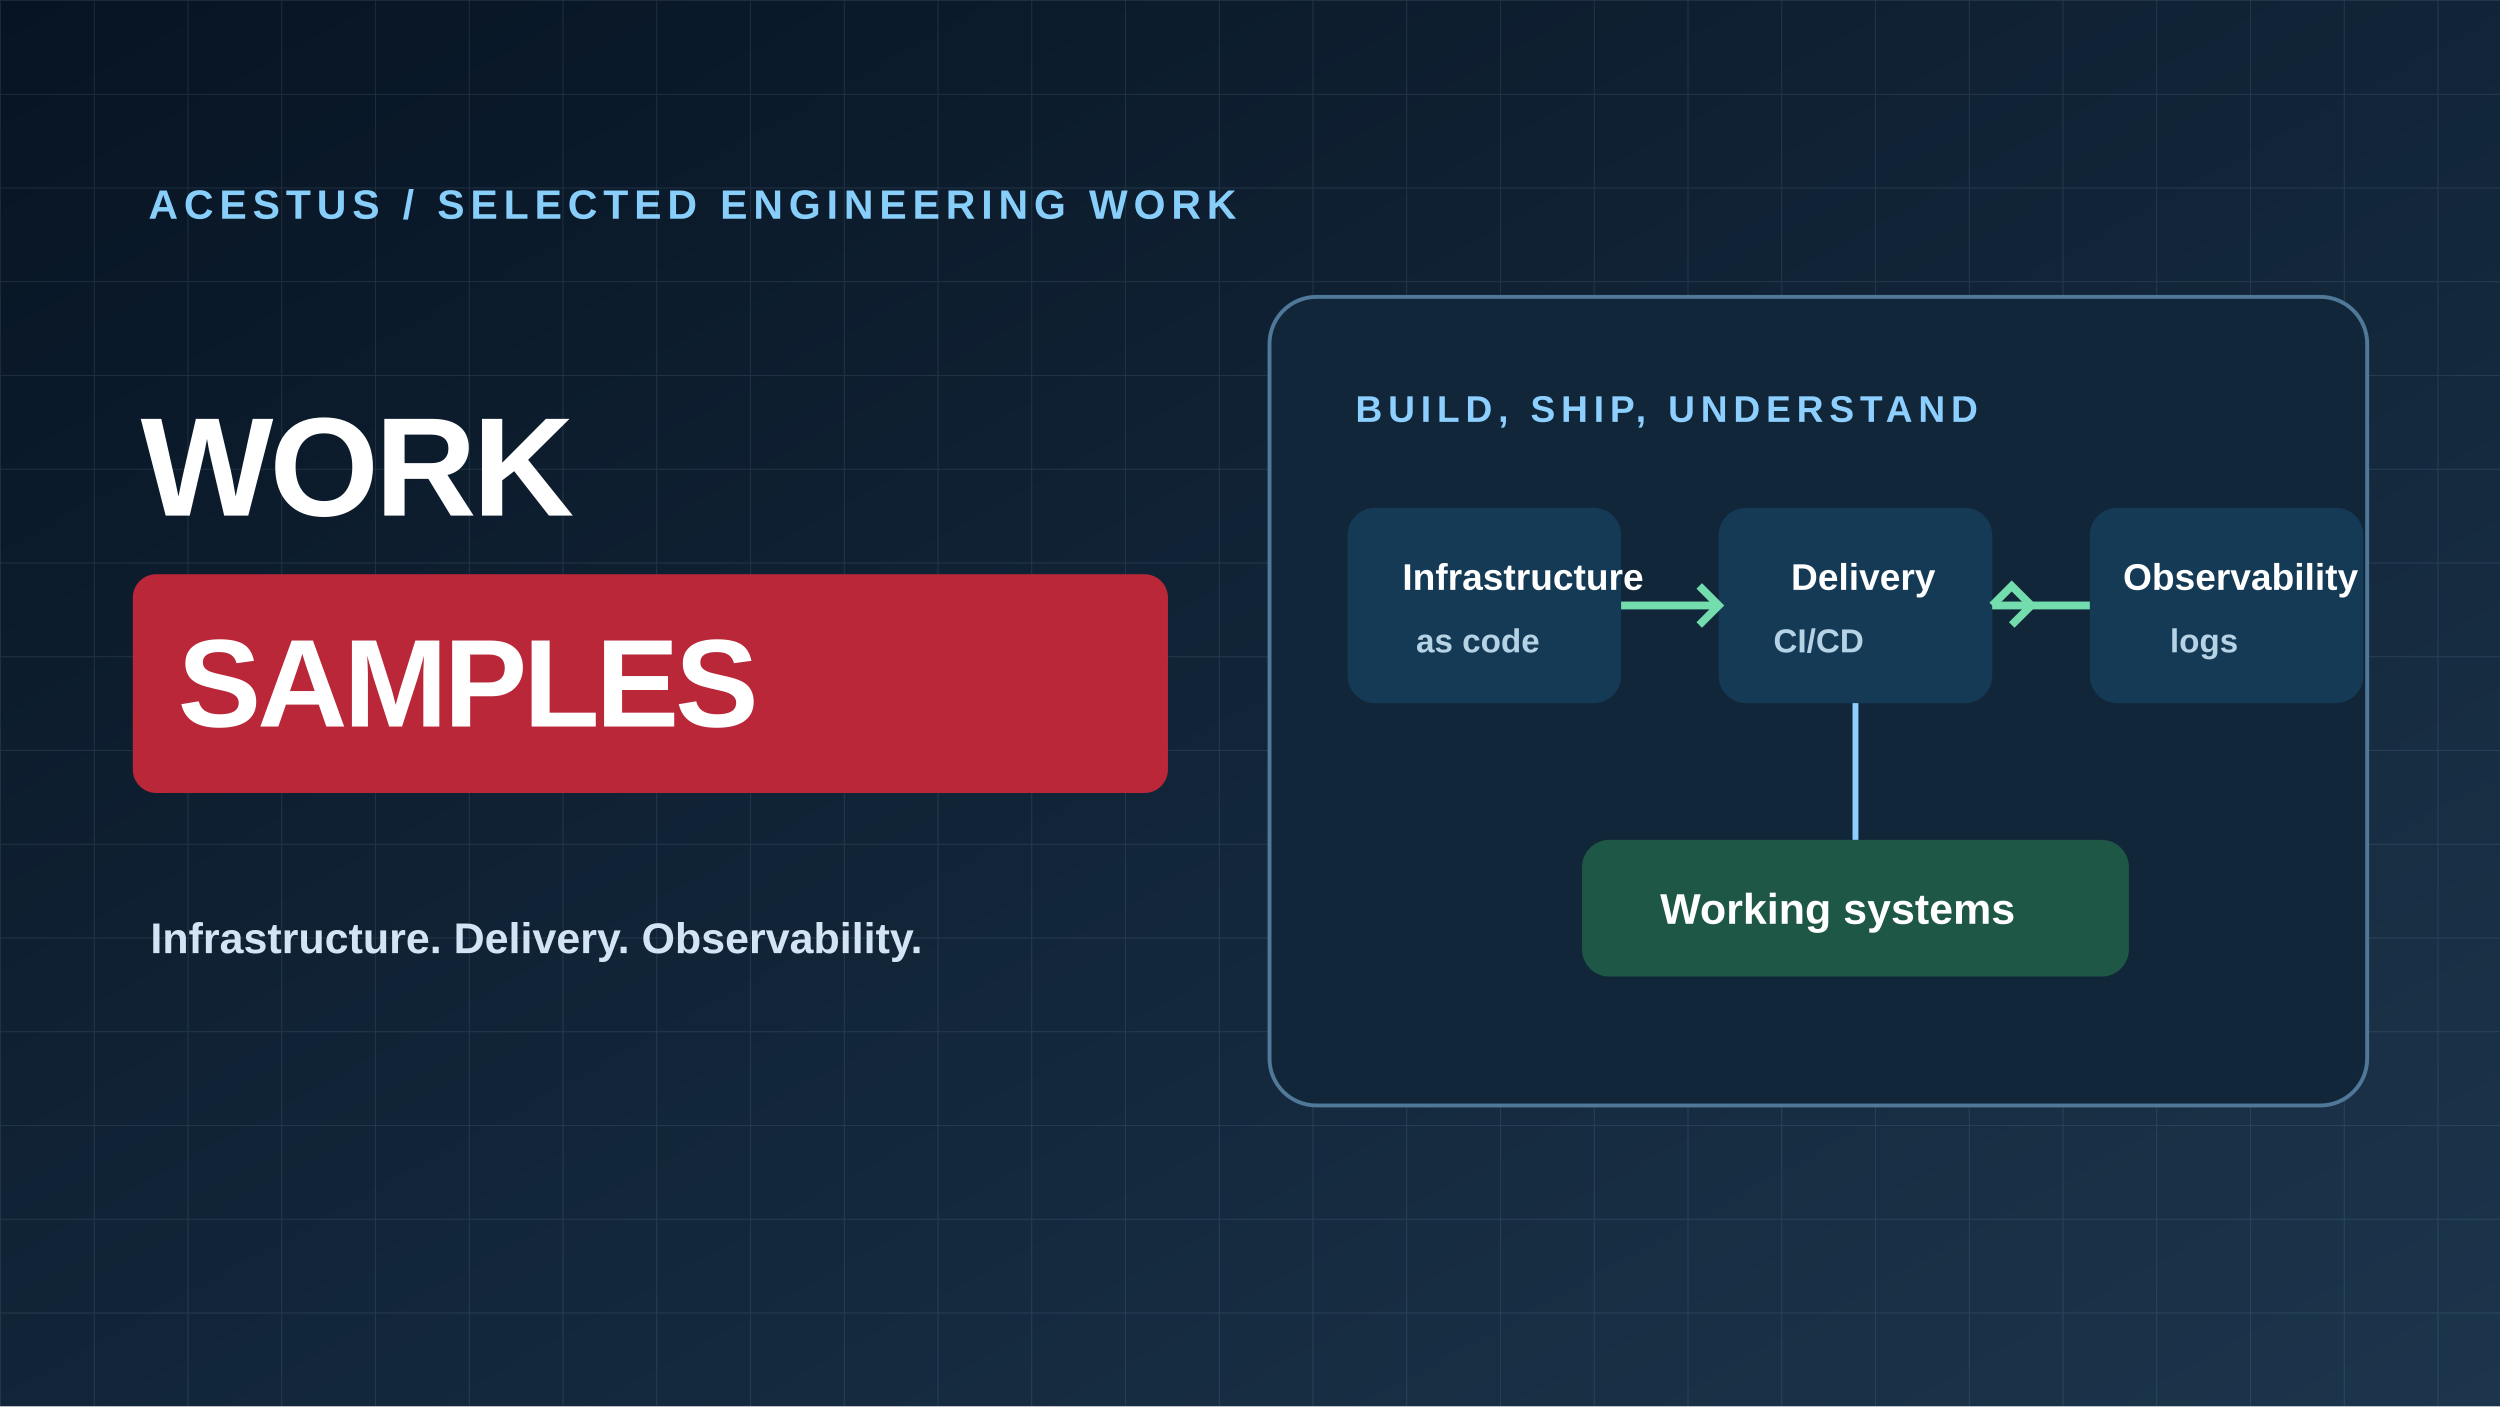
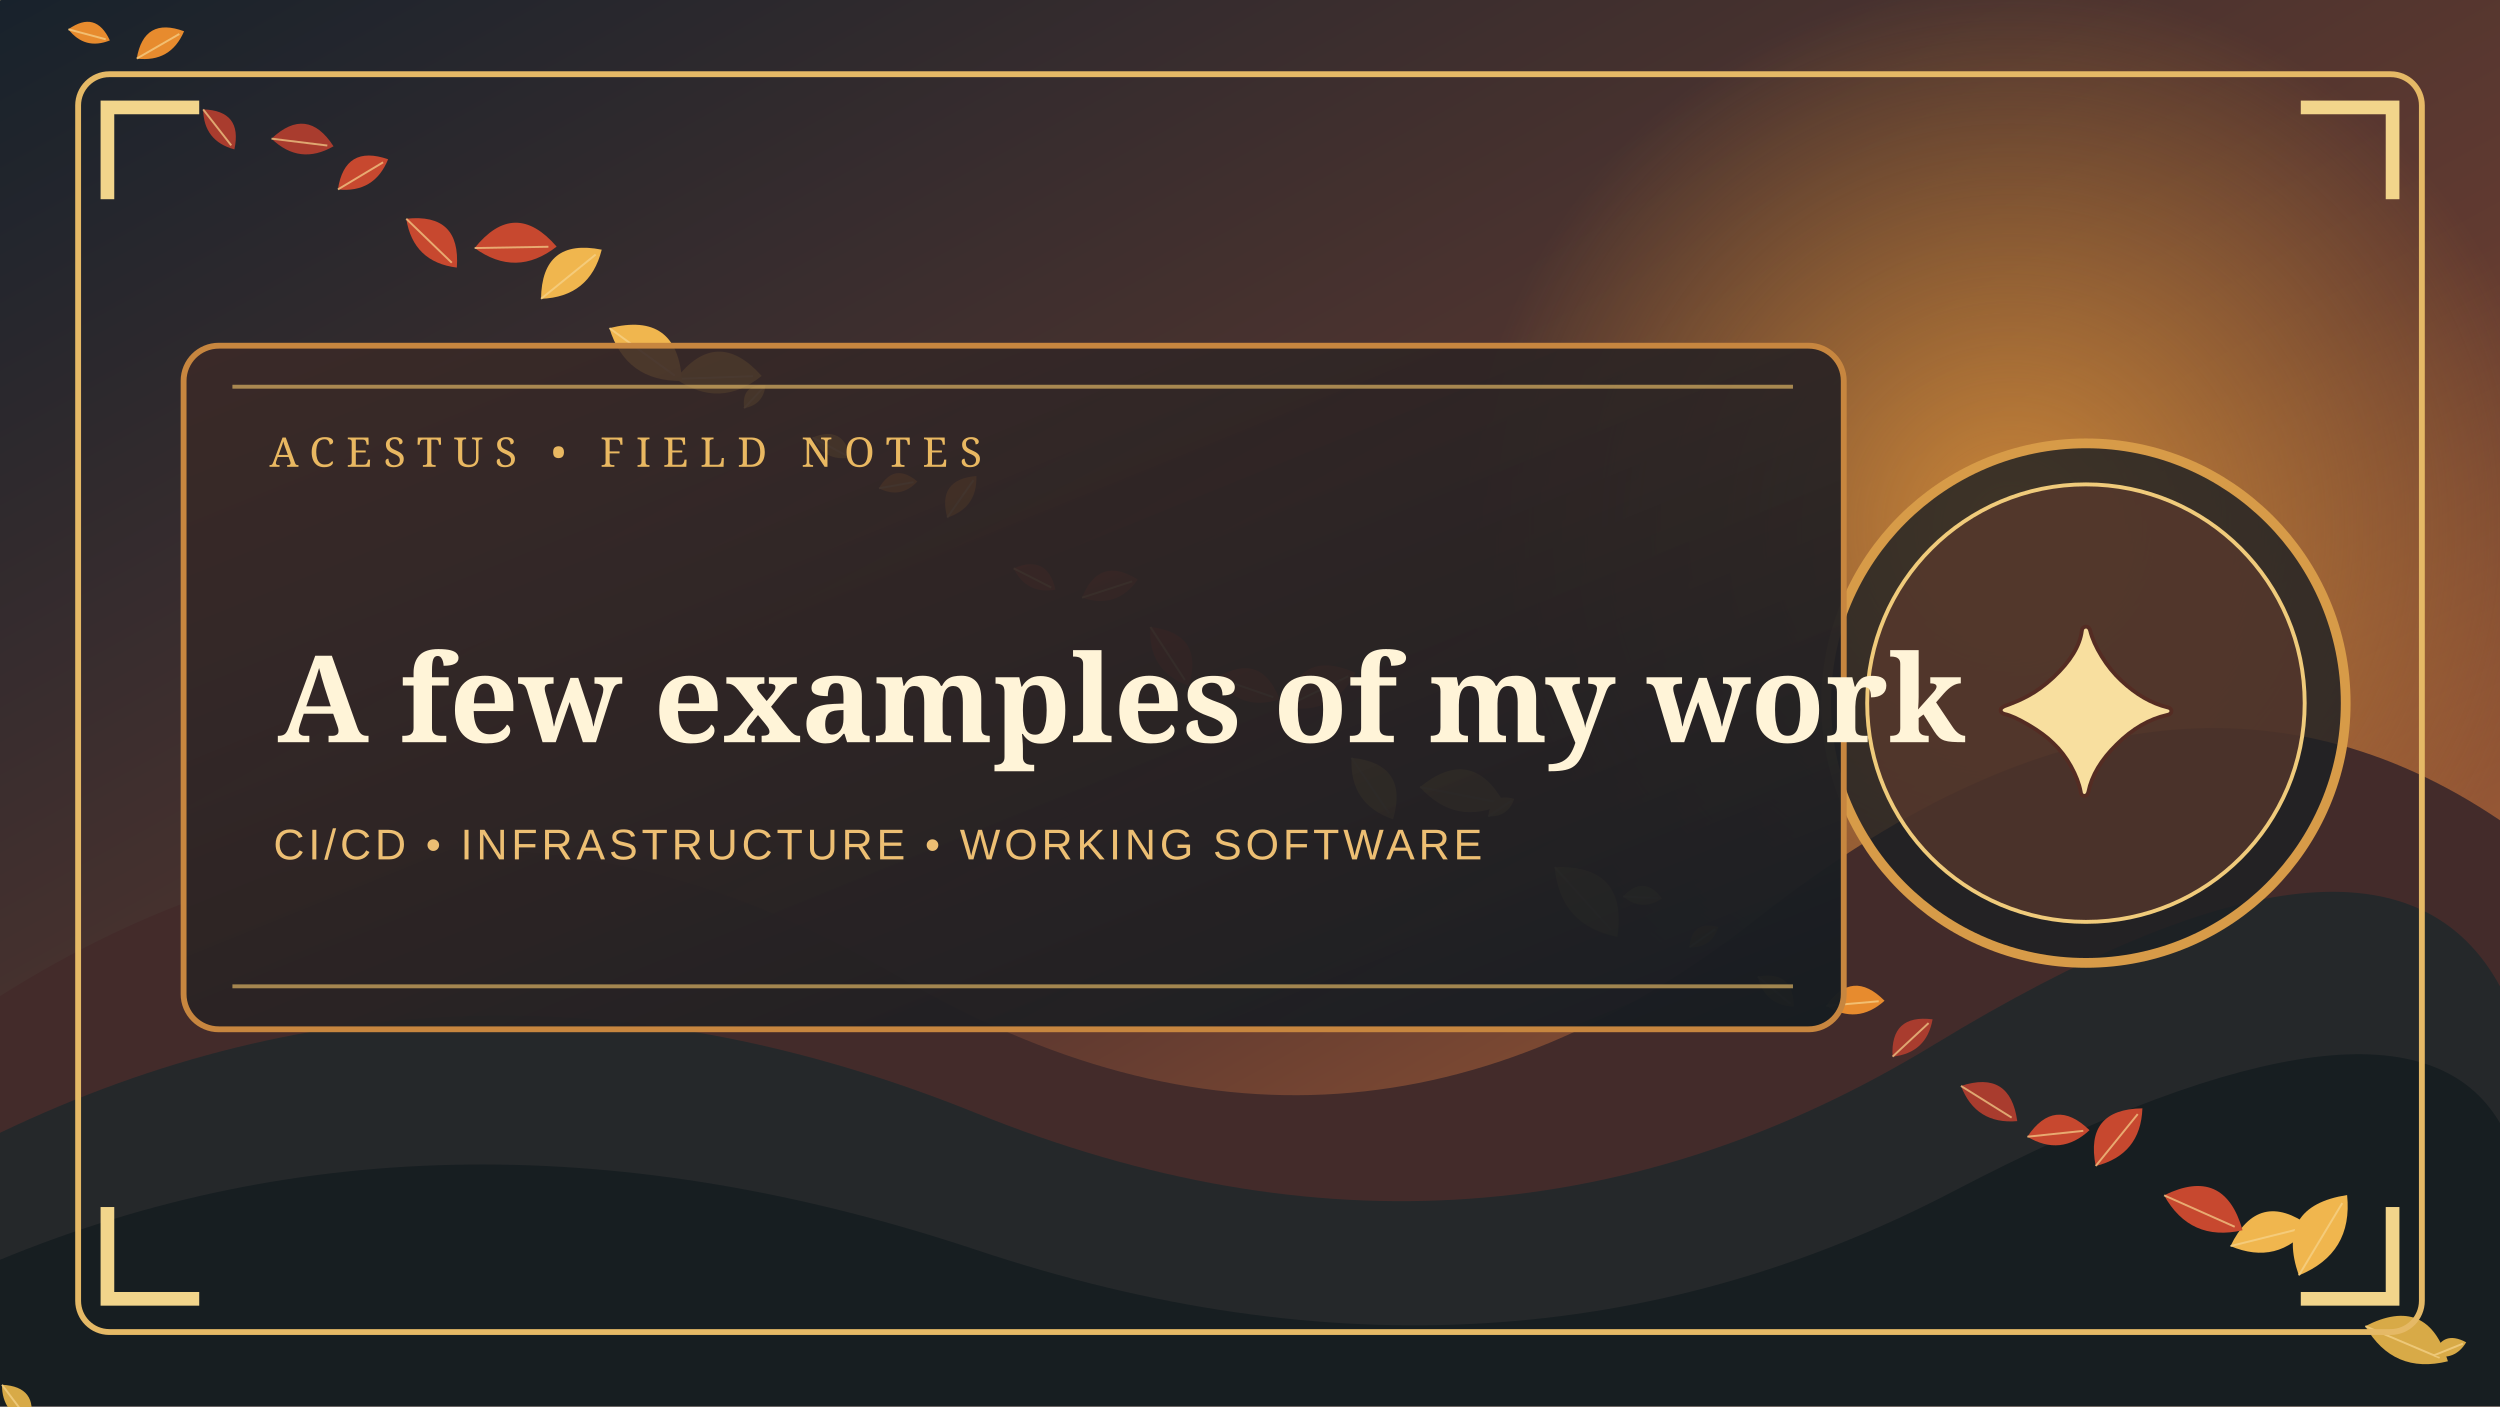
- <svg xmlns="http://www.w3.org/2000/svg" viewBox="0 0 1280 720" width="1280" height="720" role="img" aria-labelledby="title">
+ <svg xmlns="http://www.w3.org/2000/svg" width="1280" height="720" viewBox="0 0 1280 720">
  <defs>
-     <linearGradient id="background" x2="1" y2="1">
-       <stop stop-color="#071423" />
-       <stop offset="1" stop-color="#1c354c" />
+     <linearGradient id="sky" y2="1">
+       <stop stop-color="#18222c" />
+       <stop offset=".58" stop-color="#613a30" />
+       <stop offset="1" stop-color="#cb753a" />
    </linearGradient>
-     <pattern id="grid" width="48" height="48" patternUnits="userSpaceOnUse">
-       <path d="M48 0H0V48" fill="none" stroke="#a9c8e6" stroke-opacity=".12" />
-     </pattern>
+     <linearGradient id="panel" y2="1">
+       <stop stop-color="#3c2a27" stop-opacity=".87" />
+       <stop offset="1" stop-color="#161c21" stop-opacity=".98" />
+     </linearGradient>
+     <radialGradient id="sun">
+       <stop stop-color="#f6a63c" stop-opacity=".7" />
+       <stop offset="1" stop-color="#f6a63c" stop-opacity="0" />
+     </radialGradient>
  </defs>
-   <rect width="1280" height="720" fill="url(#background)" />
-   <rect width="1280" height="720" fill="url(#grid)" />
-   <g font-family="Arial, Helvetica, sans-serif" font-weight="700">
-     <text x="76" y="112" fill="#87cffa" font-size="21" letter-spacing="3">ACESTUS / SELECTED ENGINEERING WORK</text>
-     <text x="72" y="264" fill="#fff" font-size="72" letter-spacing="-2">WORK</text>
-     <rect x="68" y="294" width="530" height="112" rx="12" fill="#b92739" />
-     <text x="91" y="372" fill="#fff" font-size="64" letter-spacing="-2">SAMPLES</text>
-     <text x="77" y="488" fill="#d3e5f5" font-size="22">Infrastructure. Delivery. Observability.</text>
-     <rect x="650" y="152" width="562" height="414" rx="24" fill="#12263a" stroke="#507898" stroke-width="2" />
-     <text x="694" y="216" fill="#8dcfff" font-size="19" letter-spacing="3">BUILD, SHIP, UNDERSTAND</text>
-     <rect x="690" y="260" width="140" height="100" rx="14" fill="#153a55" />
-     <text x="718" y="302" fill="#fff" font-size="19">Infrastructure</text>
-     <text x="725" y="334" fill="#b6d2e5" font-size="17">as code</text>
-     <rect x="880" y="260" width="140" height="100" rx="14" fill="#153a55" />
-     <text x="917" y="302" fill="#fff" font-size="19">Delivery</text>
-     <text x="908" y="334" fill="#b6d2e5" font-size="17">CI/CD</text>
-     <rect x="1070" y="260" width="140" height="100" rx="14" fill="#153a55" />
-     <text x="1087" y="302" fill="#fff" font-size="19">Observability</text>
-     <text x="1111" y="334" fill="#b6d2e5" font-size="17">logs</text>
-     <path d="M830 310h50m140 0h50" stroke="#74ddae" stroke-width="4" />
-     <path d="m870 300 10 10-10 10m150-10 10-10 10 10-10 10" fill="none" stroke="#74ddae" stroke-width="4" />
-     <rect x="810" y="430" width="280" height="70" rx="14" fill="#1e5746" />
-     <text x="850" y="473" fill="#fff" font-size="22">Working systems</text>
-     <path d="M950 360v70" stroke="#8dcfff" stroke-width="3" />
+   <rect width="1280" height="720" fill="url(#sky)" />
+   <circle cx="1030" cy="270" r="280" fill="url(#sun)" />
+   <path d="M0 510Q230 365 460 500T900 470T1280 420V720H0Z" fill="#432b2a" />
+   <path d="M0 580Q240 465 500 570T990 535T1280 505V720H0Z" fill="#25282a" />
+   <path d="M0 645Q230 550 500 640T1000 610T1280 575V720H0Z" fill="#171e21" />
+   <g transform="translate(0 0) rotate(-60)">
+     <path d="M0 0Q8 -9.6 16 0Q8 6 0 0" fill="#e78b2e" />
+     <path d="M0 0l14.4 0" stroke="#f7d58d" stroke-opacity=".7" />
  </g>
+   <g transform="translate(173 97) rotate(-31)">
+     <path d="M0 0Q15 -18 30 0Q15 11.25 0 0" fill="#c7482f" />
+     <path d="M0 0l27 0" stroke="#f7d58d" stroke-opacity=".7" />
+   </g>
+   <g transform="translate(346 194) rotate(-2)">
+     <path d="M0 0Q22 -26.4 44 0Q22 16.5 0 0" fill="#d8aa47" />
+     <path d="M0 0l39.6 0" stroke="#f7d58d" stroke-opacity=".7" />
+   </g>
+   <g transform="translate(519 291) rotate(27)">
+     <path d="M0 0Q12 -14.4 24 0Q12 9 0 0" fill="#a93c2e" />
+     <path d="M0 0l21.6 0" stroke="#f7d58d" stroke-opacity=".7" />
+   </g>
+   <g transform="translate(692 388) rotate(56)">
+     <path d="M0 0Q19 -22.8 38 0Q19 14.25 0 0" fill="#f0b64e" />
+     <path d="M0 0l34.2 0" stroke="#f7d58d" stroke-opacity=".7" />
+   </g>
+   <g transform="translate(865 485) rotate(-35)">
+     <path d="M0 0Q9 -10.8 18 0Q9 6.75 0 0" fill="#e78b2e" />
+     <path d="M0 0l16.2 0" stroke="#f7d58d" stroke-opacity=".7" />
+   </g>
+   <g transform="translate(1038 582) rotate(-6)">
+     <path d="M0 0Q16 -19.2 32 0Q16 12 0 0" fill="#c7482f" />
+     <path d="M0 0l28.8 0" stroke="#f7d58d" stroke-opacity=".7" />
+   </g>
+   <g transform="translate(1211 679) rotate(23)">
+     <path d="M0 0Q23 -27.6 46 0Q23 17.25 0 0" fill="#d8aa47" />
+     <path d="M0 0l41.4 0" stroke="#f7d58d" stroke-opacity=".7" />
+   </g>
+   <g transform="translate(104 56) rotate(52)">
+     <path d="M0 0Q13 -15.6 26 0Q13 9.75 0 0" fill="#a93c2e" />
+     <path d="M0 0l23.4 0" stroke="#f7d58d" stroke-opacity=".7" />
+   </g>
+   <g transform="translate(277 153) rotate(-39)">
+     <path d="M0 0Q20 -24 40 0Q20 15 0 0" fill="#f0b64e" />
+     <path d="M0 0l36 0" stroke="#f7d58d" stroke-opacity=".7" />
+   </g>
+   <g transform="translate(450 250) rotate(-10)">
+     <path d="M0 0Q10 -12 20 0Q10 7.5 0 0" fill="#e78b2e" />
+     <path d="M0 0l18 0" stroke="#f7d58d" stroke-opacity=".7" />
+   </g>
+   <g transform="translate(623 347) rotate(19)">
+     <path d="M0 0Q17 -20.4 34 0Q17 12.75 0 0" fill="#c7482f" />
+     <path d="M0 0l30.6 0" stroke="#f7d58d" stroke-opacity=".7" />
+   </g>
+   <g transform="translate(796 444) rotate(48)">
+     <path d="M0 0Q24 -28.8 48 0Q24 18 0 0" fill="#d8aa47" />
+     <path d="M0 0l43.2 0" stroke="#f7d58d" stroke-opacity=".7" />
+   </g>
+   <g transform="translate(969 541) rotate(-43)">
+     <path d="M0 0Q14 -16.8 28 0Q14 10.5 0 0" fill="#a93c2e" />
+     <path d="M0 0l25.2 0" stroke="#f7d58d" stroke-opacity=".7" />
+   </g>
+   <g transform="translate(1142 638) rotate(-14)">
+     <path d="M0 0Q21 -25.2 42 0Q21 15.75 0 0" fill="#f0b64e" />
+     <path d="M0 0l37.8 0" stroke="#f7d58d" stroke-opacity=".7" />
+   </g>
+   <g transform="translate(35 15) rotate(15)">
+     <path d="M0 0Q11 -13.2 22 0Q11 8.25 0 0" fill="#e78b2e" />
+     <path d="M0 0l19.8 0" stroke="#f7d58d" stroke-opacity=".7" />
+   </g>
+   <g transform="translate(208 112) rotate(44)">
+     <path d="M0 0Q18 -21.6 36 0Q18 13.5 0 0" fill="#c7482f" />
+     <path d="M0 0l32.4 0" stroke="#f7d58d" stroke-opacity=".7" />
+   </g>
+   <g transform="translate(381 209) rotate(-47)">
+     <path d="M0 0Q8 -9.6 16 0Q8 6 0 0" fill="#d8aa47" />
+     <path d="M0 0l14.4 0" stroke="#f7d58d" stroke-opacity=".7" />
+   </g>
+   <g transform="translate(554 306) rotate(-18)">
+     <path d="M0 0Q15 -18 30 0Q15 11.25 0 0" fill="#a93c2e" />
+     <path d="M0 0l27 0" stroke="#f7d58d" stroke-opacity=".7" />
+   </g>
+   <g transform="translate(727 403) rotate(11)">
+     <path d="M0 0Q22 -26.4 44 0Q22 16.5 0 0" fill="#f0b64e" />
+     <path d="M0 0l39.6 0" stroke="#f7d58d" stroke-opacity=".7" />
+   </g>
+   <g transform="translate(900 500) rotate(40)">
+     <path d="M0 0Q12 -14.4 24 0Q12 9 0 0" fill="#e78b2e" />
+     <path d="M0 0l21.6 0" stroke="#f7d58d" stroke-opacity=".7" />
+   </g>
+   <g transform="translate(1073 597) rotate(-51)">
+     <path d="M0 0Q19 -22.8 38 0Q19 14.25 0 0" fill="#c7482f" />
+     <path d="M0 0l34.2 0" stroke="#f7d58d" stroke-opacity=".7" />
+   </g>
+   <g transform="translate(1246 694) rotate(-22)">
+     <path d="M0 0Q9 -10.8 18 0Q9 6.75 0 0" fill="#d8aa47" />
+     <path d="M0 0l16.2 0" stroke="#f7d58d" stroke-opacity=".7" />
+   </g>
+   <g transform="translate(139 71) rotate(7)">
+     <path d="M0 0Q16 -19.2 32 0Q16 12 0 0" fill="#a93c2e" />
+     <path d="M0 0l28.8 0" stroke="#f7d58d" stroke-opacity=".7" />
+   </g>
+   <g transform="translate(312 168) rotate(36)">
+     <path d="M0 0Q23 -27.6 46 0Q23 17.25 0 0" fill="#f0b64e" />
+     <path d="M0 0l41.4 0" stroke="#f7d58d" stroke-opacity=".7" />
+   </g>
+   <g transform="translate(485 265) rotate(-55)">
+     <path d="M0 0Q13 -15.6 26 0Q13 9.75 0 0" fill="#e78b2e" />
+     <path d="M0 0l23.4 0" stroke="#f7d58d" stroke-opacity=".7" />
+   </g>
+   <g transform="translate(658 362) rotate(-26)">
+     <path d="M0 0Q20 -24 40 0Q20 15 0 0" fill="#c7482f" />
+     <path d="M0 0l36 0" stroke="#f7d58d" stroke-opacity=".7" />
+   </g>
+   <g transform="translate(831 459) rotate(3)">
+     <path d="M0 0Q10 -12 20 0Q10 7.5 0 0" fill="#d8aa47" />
+     <path d="M0 0l18 0" stroke="#f7d58d" stroke-opacity=".7" />
+   </g>
+   <g transform="translate(1004 556) rotate(32)">
+     <path d="M0 0Q17 -20.4 34 0Q17 12.75 0 0" fill="#a93c2e" />
+     <path d="M0 0l30.6 0" stroke="#f7d58d" stroke-opacity=".7" />
+   </g>
+   <g transform="translate(1177 653) rotate(-59)">
+     <path d="M0 0Q24 -28.8 48 0Q24 18 0 0" fill="#f0b64e" />
+     <path d="M0 0l43.2 0" stroke="#f7d58d" stroke-opacity=".7" />
+   </g>
+   <g transform="translate(70 30) rotate(-30)">
+     <path d="M0 0Q14 -16.8 28 0Q14 10.5 0 0" fill="#e78b2e" />
+     <path d="M0 0l25.2 0" stroke="#f7d58d" stroke-opacity=".7" />
+   </g>
+   <g transform="translate(243 127) rotate(-1)">
+     <path d="M0 0Q21 -25.2 42 0Q21 15.75 0 0" fill="#c7482f" />
+     <path d="M0 0l37.8 0" stroke="#f7d58d" stroke-opacity=".7" />
+   </g>
+   <g transform="translate(416 224) rotate(28)">
+     <path d="M0 0Q11 -13.2 22 0Q11 8.25 0 0" fill="#d8aa47" />
+     <path d="M0 0l19.8 0" stroke="#f7d58d" stroke-opacity=".7" />
+   </g>
+   <g transform="translate(589 321) rotate(57)">
+     <path d="M0 0Q18 -21.6 36 0Q18 13.5 0 0" fill="#a93c2e" />
+     <path d="M0 0l32.4 0" stroke="#f7d58d" stroke-opacity=".7" />
+   </g>
+   <g transform="translate(762 418) rotate(-34)">
+     <path d="M0 0Q8 -9.6 16 0Q8 6 0 0" fill="#f0b64e" />
+     <path d="M0 0l14.4 0" stroke="#f7d58d" stroke-opacity=".7" />
+   </g>
+   <g transform="translate(935 515) rotate(-5)">
+     <path d="M0 0Q15 -18 30 0Q15 11.25 0 0" fill="#e78b2e" />
+     <path d="M0 0l27 0" stroke="#f7d58d" stroke-opacity=".7" />
+   </g>
+   <g transform="translate(1108 612) rotate(24)">
+     <path d="M0 0Q22 -26.4 44 0Q22 16.5 0 0" fill="#c7482f" />
+     <path d="M0 0l39.6 0" stroke="#f7d58d" stroke-opacity=".7" />
+   </g>
+   <g transform="translate(1 709) rotate(53)">
+     <path d="M0 0Q12 -14.4 24 0Q12 9 0 0" fill="#d8aa47" />
+     <path d="M0 0l21.6 0" stroke="#f7d58d" stroke-opacity=".7" />
+   </g>
+   <rect x="40" y="38" width="1200" height="644" rx="16" fill="none" stroke="#e5b966" stroke-width="3" />
+   <path d="M55 102V55h47M1178 55h47v47M55 618v47h47M1178 665h47v-47" fill="none" stroke="#f2d58b" stroke-width="7" />
+   <circle cx="1068" cy="360" r="133" fill="#1c2024" fill-opacity=".8" stroke="#d79b48" stroke-width="5" />
+   <circle cx="1068" cy="360" r="112" fill="#5c392d" fill-opacity=".7" stroke="#f0cb7b" stroke-width="2" />
+   <text x="1068" y="405" text-anchor="middle" font-family="Georgia,serif" font-size="118" fill="#f8df9f" stroke="#542c23" stroke-width="4" paint-order="stroke">✦</text>
+   <rect x="94" y="177" width="850" height="350" rx="18" fill="url(#panel)" stroke="#c7863f" stroke-width="3" />
+   <path d="M119 198H918M119 505H918" stroke="#e7bb68" stroke-opacity=".65" stroke-width="2" />
+   <text x="138" y="239" fill="#e9b861" font-family="Georgia,serif" font-size="21" letter-spacing="6">ACESTUS • FIELD NOTES</text>
+   <text x="142" y="380" fill="#fff4d8" font-family="Georgia,serif" font-size="62" font-weight="bold">A few examples of my work</text>
+   <text x="140" y="440" fill="#edbf73" font-family="Arial,sans-serif" font-size="22" letter-spacing="2">CI/CD • INFRASTRUCTURE • WORKING SOFTWARE</text>
</svg>
